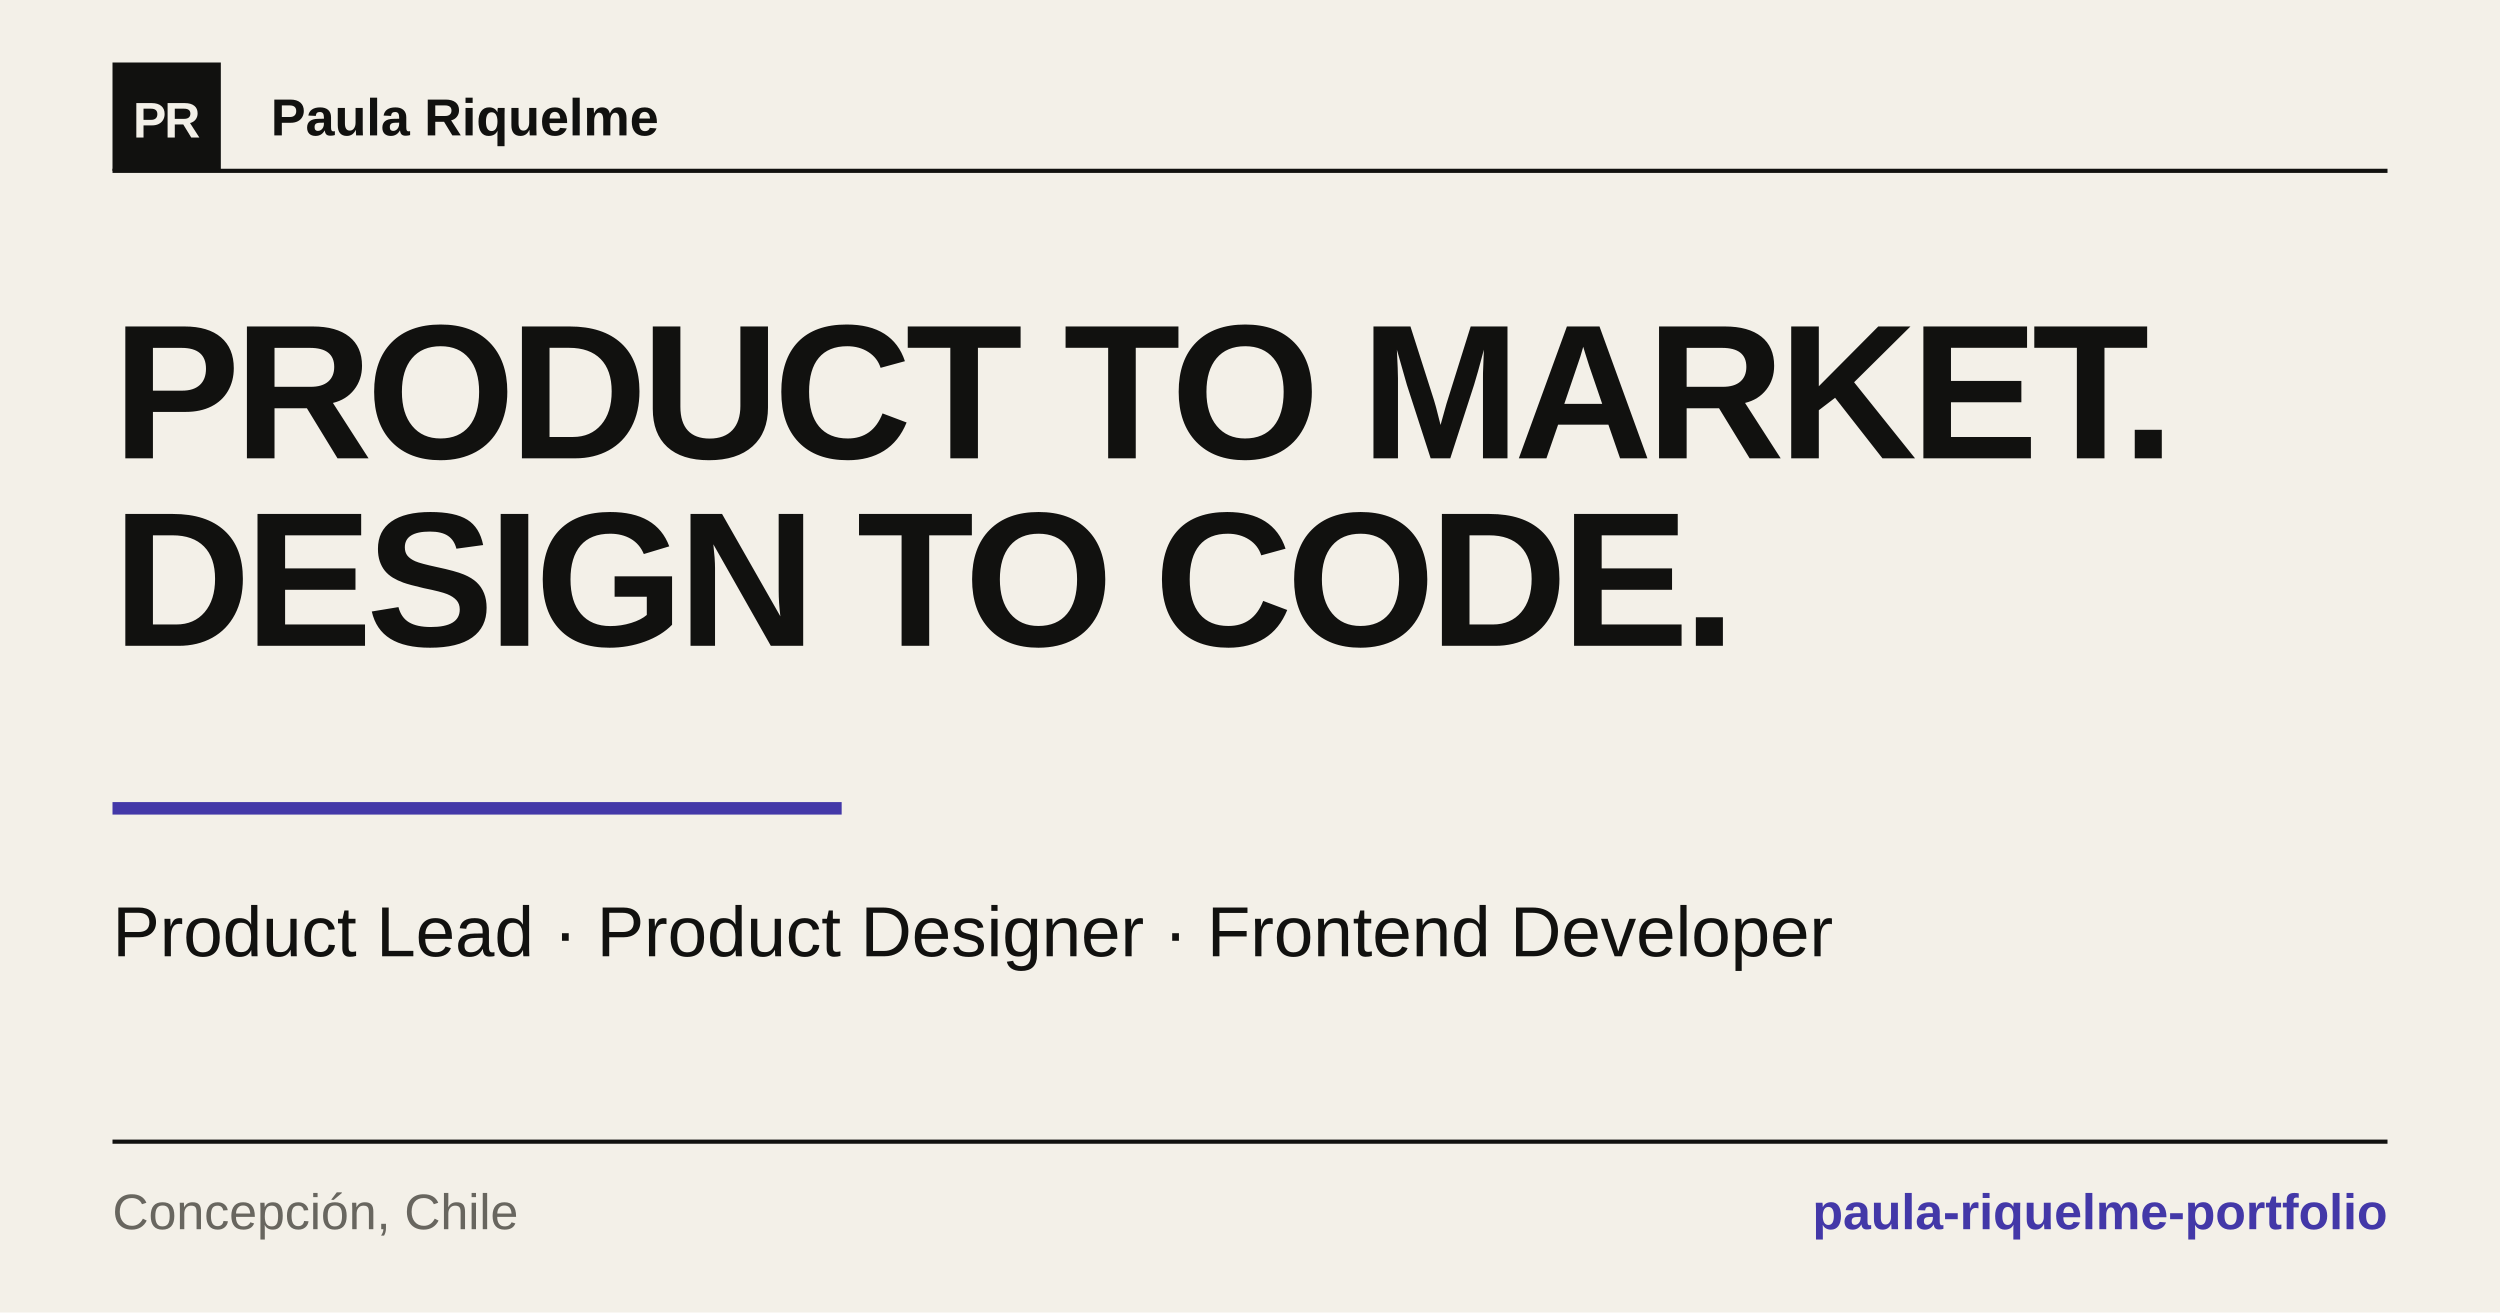
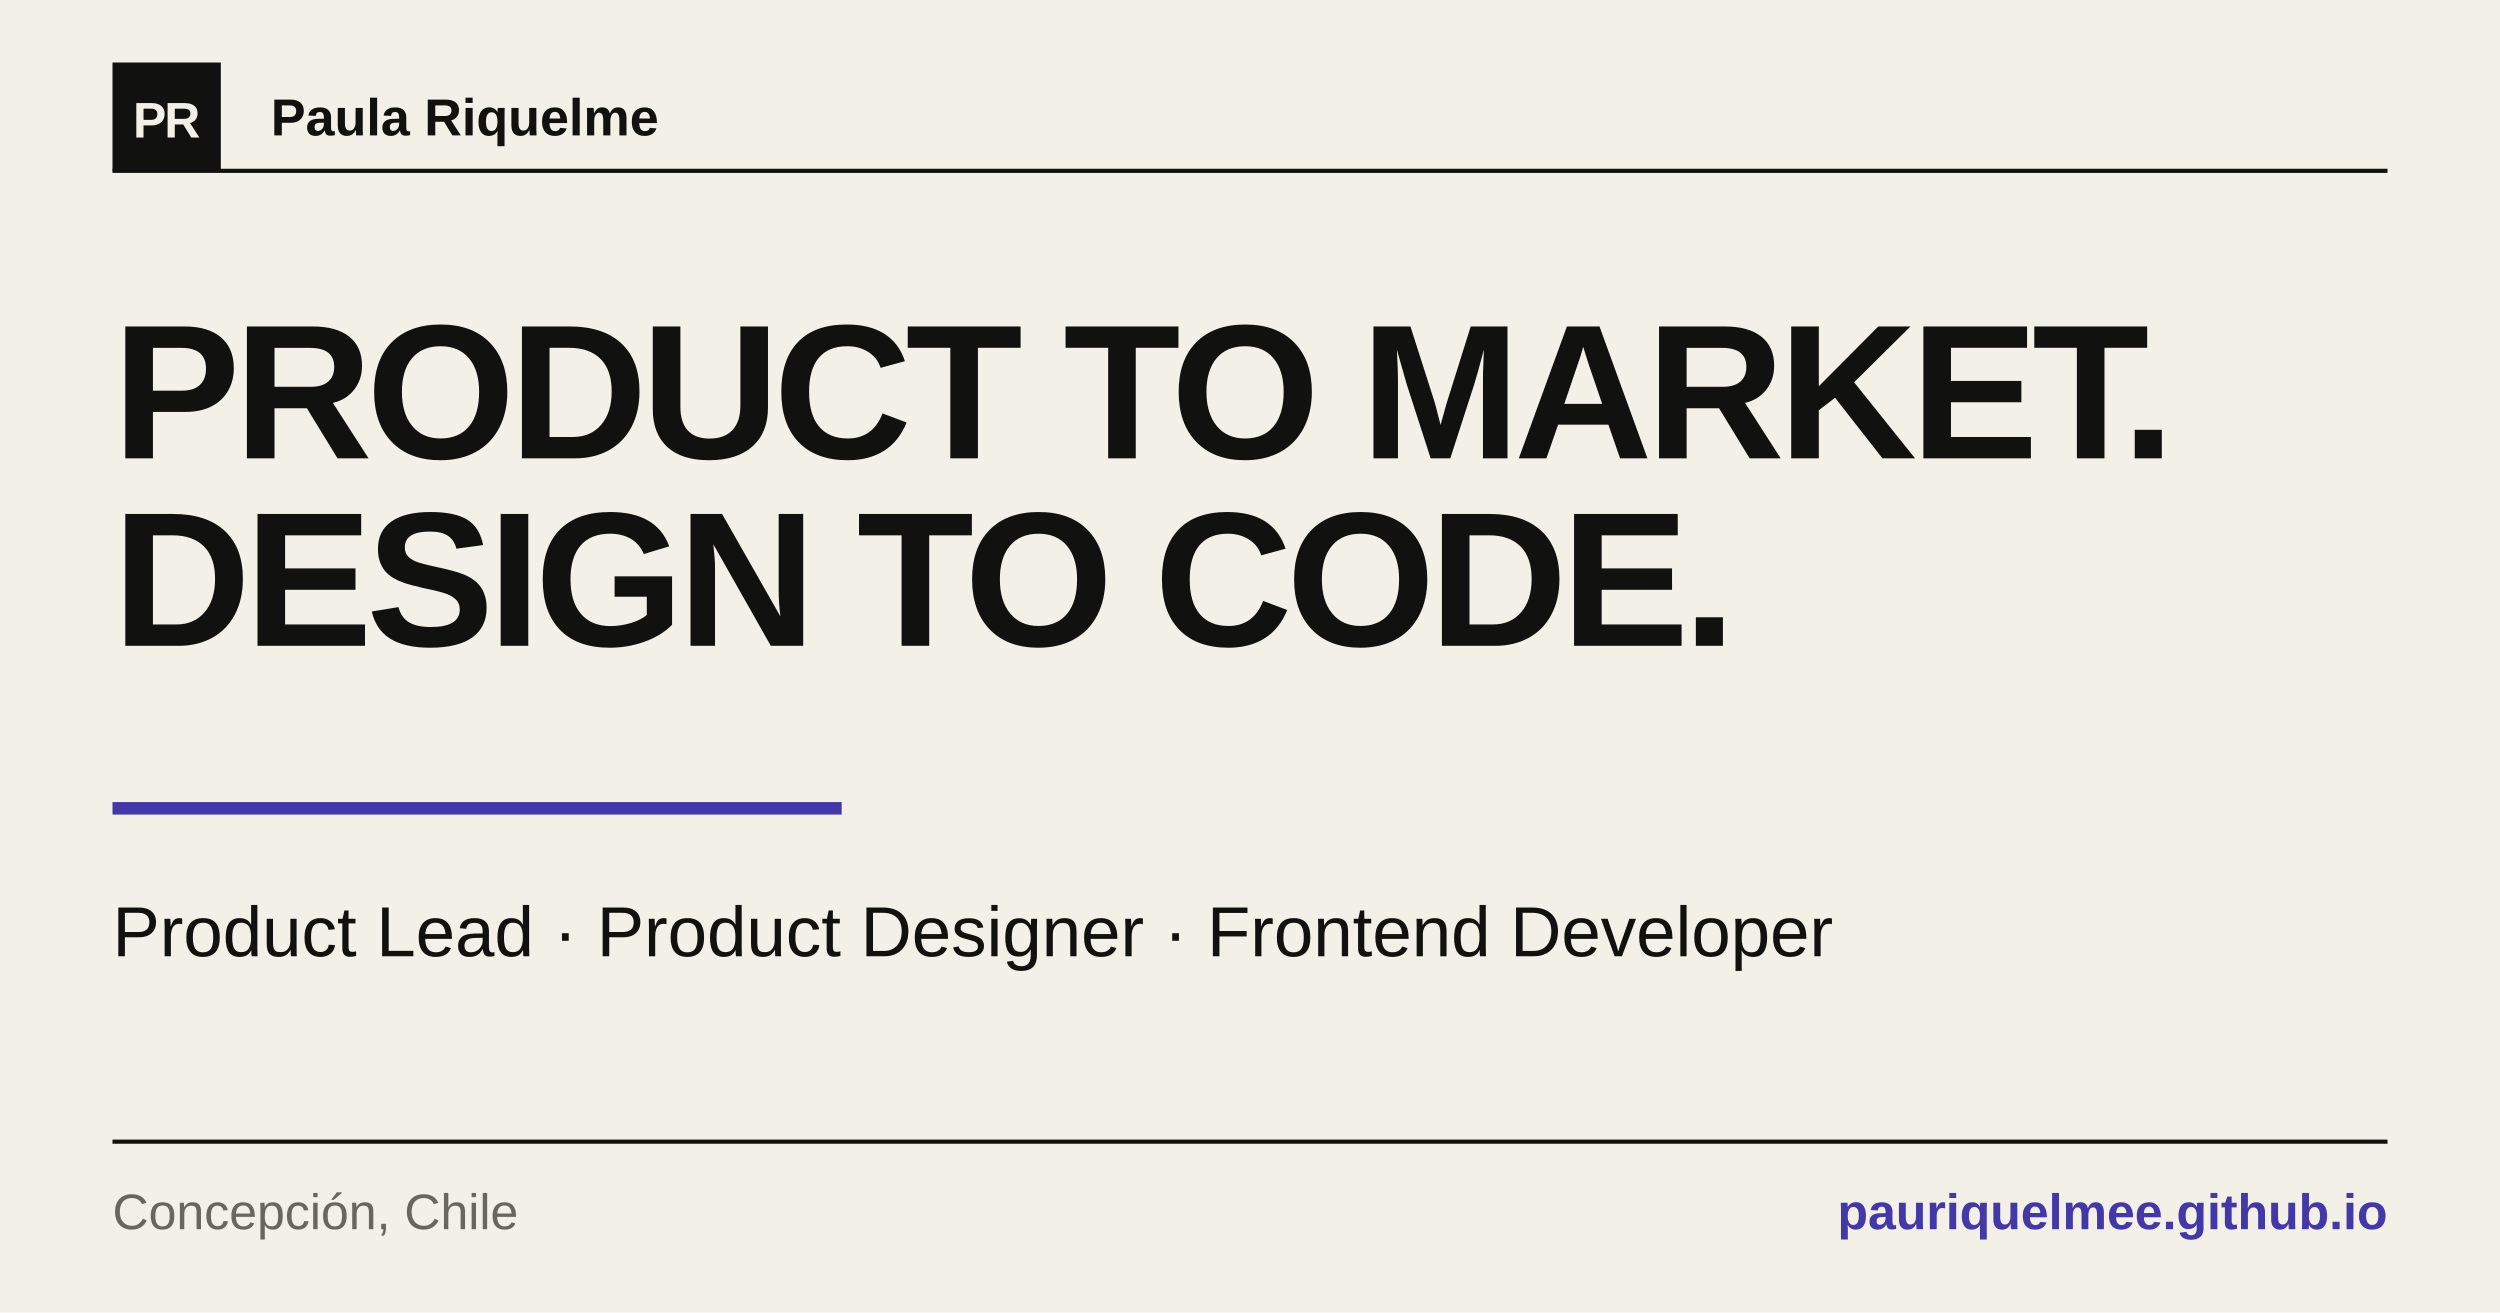
<svg xmlns="http://www.w3.org/2000/svg" width="1200" height="630" viewBox="0 0 1200 630" role="img" aria-labelledby="title desc">
  <rect width="1200" height="630" fill="#f3f0e8" />
  <line x1="54" y1="82" x2="1146" y2="82" stroke="#11110f" stroke-width="2" />
  <line x1="54" y1="548" x2="1146" y2="548" stroke="#11110f" stroke-width="2" />
  <rect x="54" y="30" width="52" height="52" fill="#11110f" />
  <text x="80" y="66" fill="#f3f0e8" font-family="Arial, Helvetica, sans-serif" font-size="24" font-weight="700" text-anchor="middle" letter-spacing="-1">PR</text>
  <text x="130" y="65" fill="#11110f" font-family="Arial, Helvetica, sans-serif" font-size="25" font-weight="700">Paula Riquelme</text>
  <text x="54" y="220" fill="#11110f" font-family="Arial Narrow, Arial, Helvetica, sans-serif" font-size="92" font-weight="900" letter-spacing="-3">PRODUCT TO MARKET.</text>
  <text x="54" y="310" fill="#11110f" font-family="Arial Narrow, Arial, Helvetica, sans-serif" font-size="92" font-weight="900" letter-spacing="-3">DESIGN TO CODE.</text>
  <rect x="54" y="385" width="350" height="6" fill="#4338a8" />
  <text x="54" y="459" fill="#11110f" font-family="Arial, Helvetica, sans-serif" font-size="34">Product Lead · Product Designer · Frontend Developer</text>
  <text x="54" y="590" fill="#68665f" font-family="Arial, Helvetica, sans-serif" font-size="24">Concepción, Chile</text>
-   <text x="1146" y="590" fill="#4338a8" font-family="Arial, Helvetica, sans-serif" font-size="24" font-weight="700" text-anchor="end">paula-riquelme-portfolio</text>
+   <text x="1146" y="590" fill="#4338a8" font-family="Arial, Helvetica, sans-serif" font-size="24" font-weight="700" text-anchor="end">pauriquelmee.github.io</text>
</svg>
